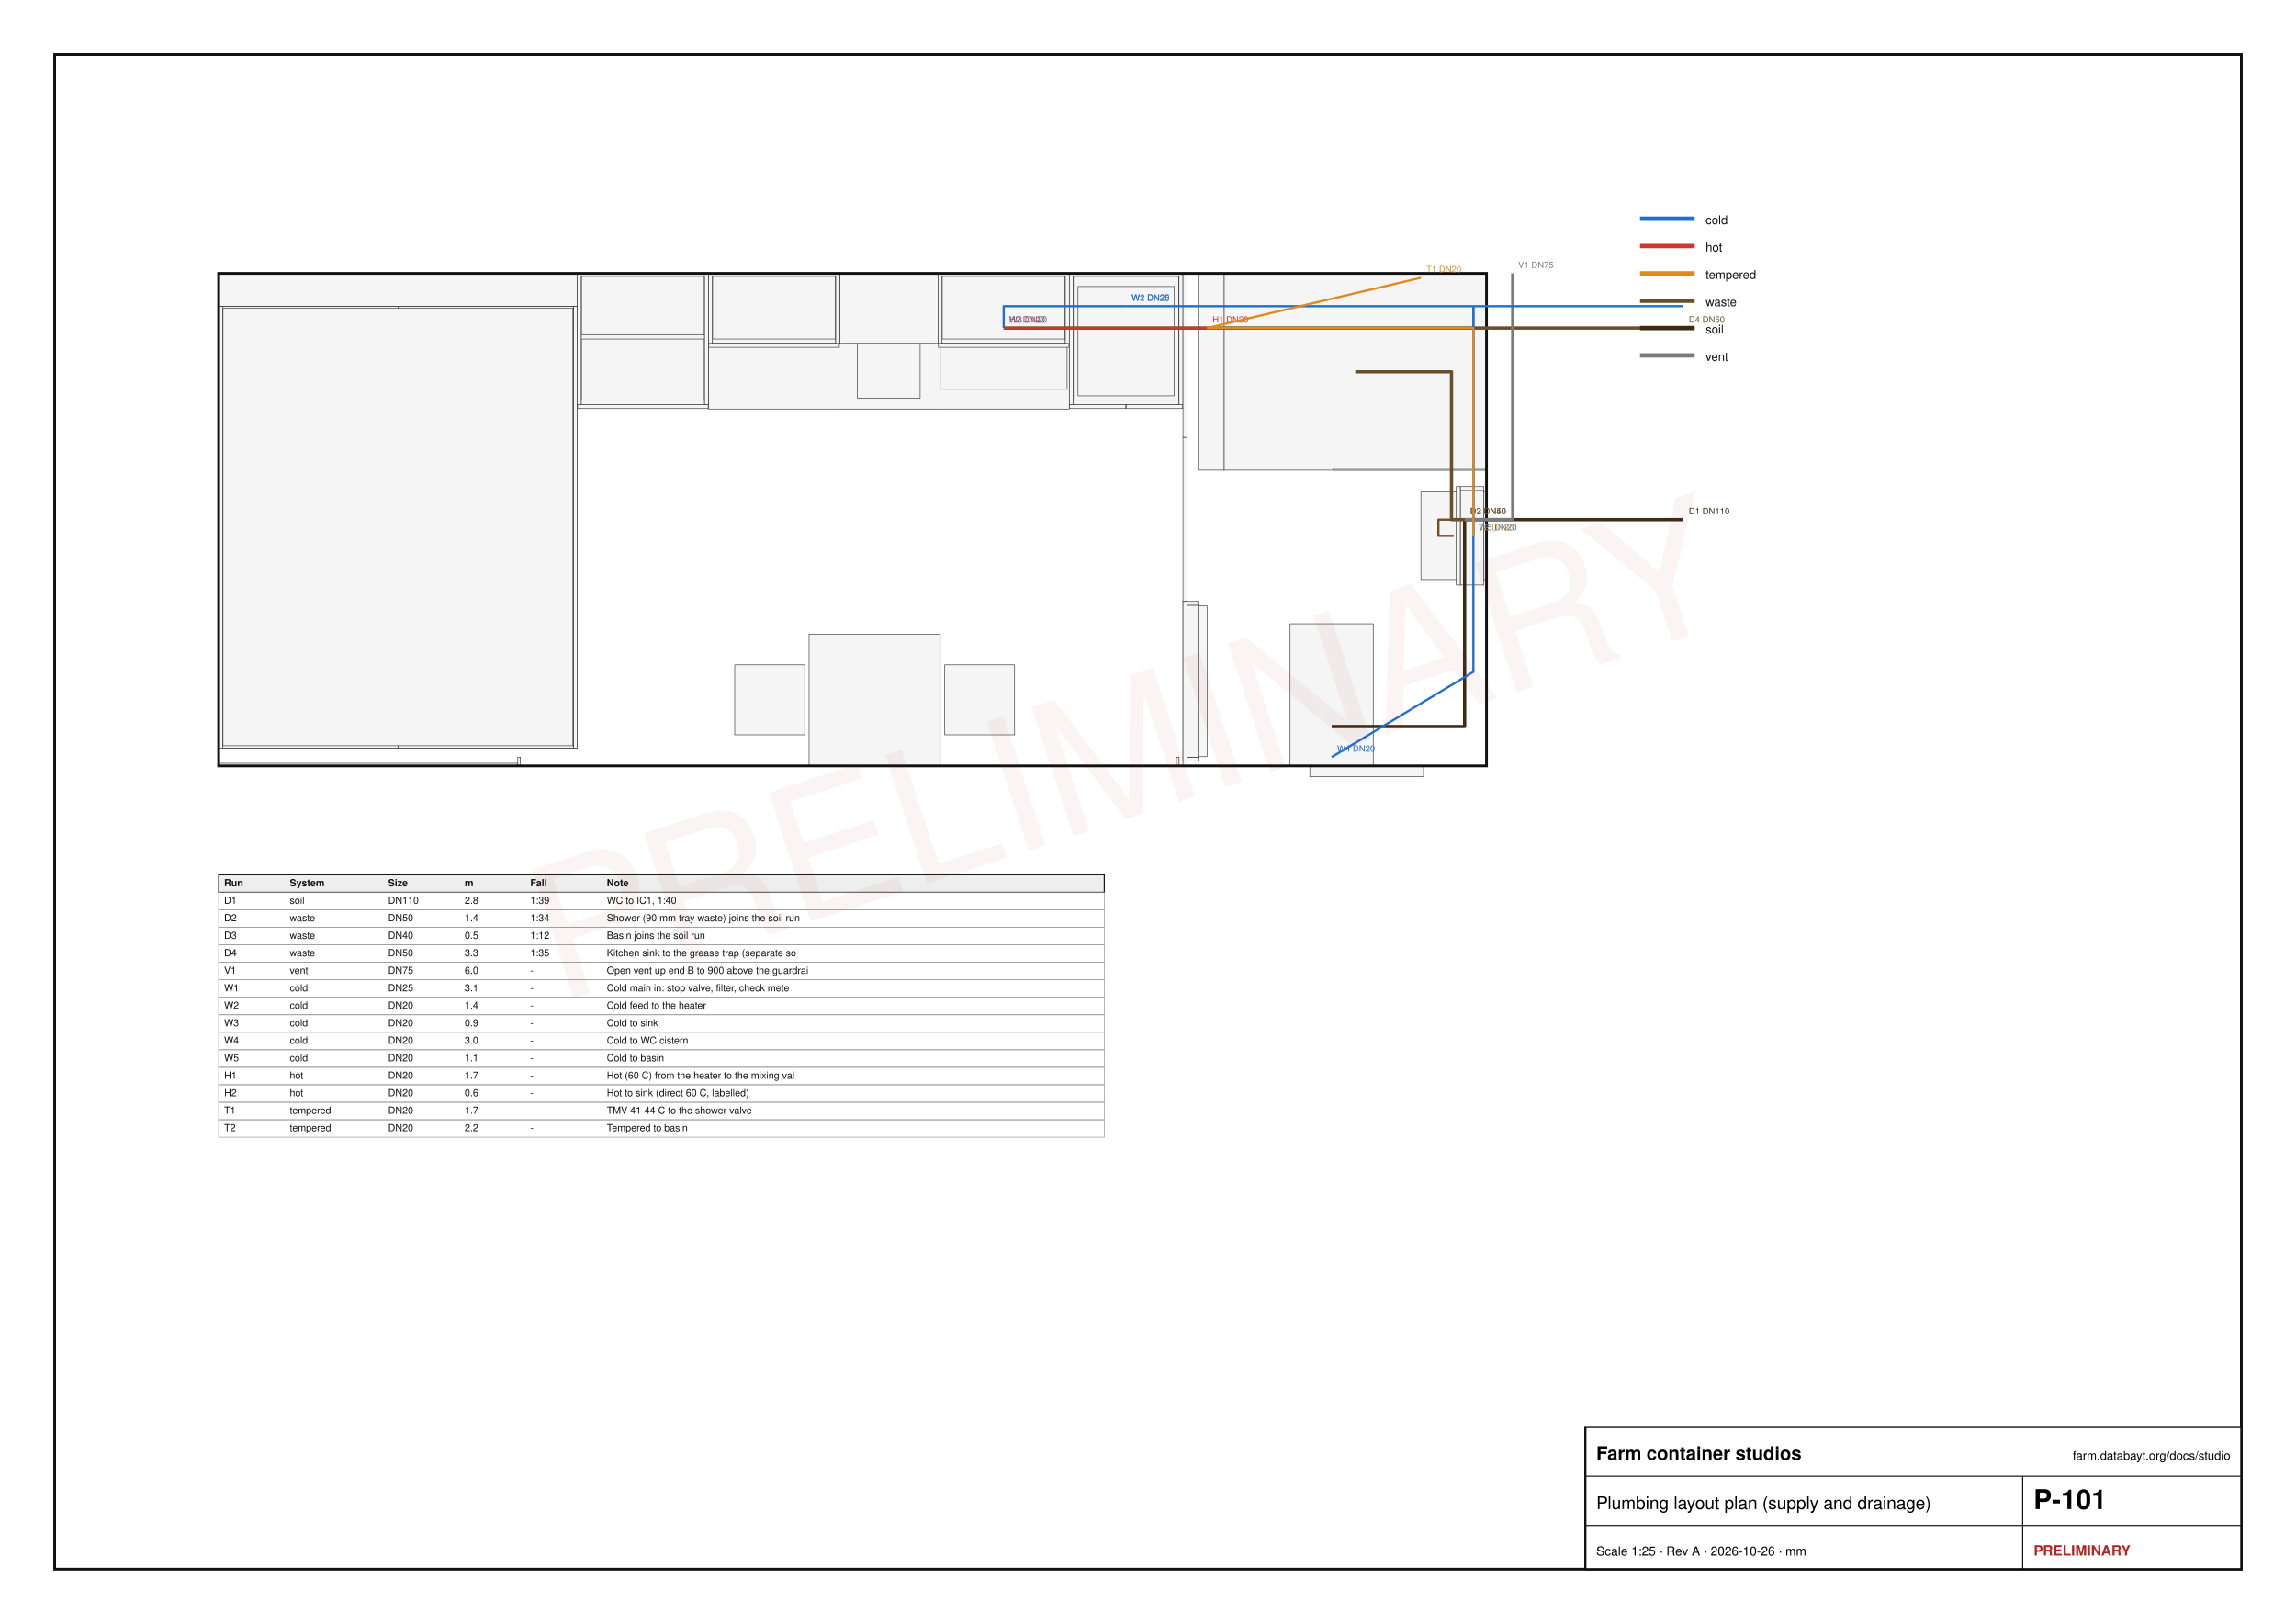
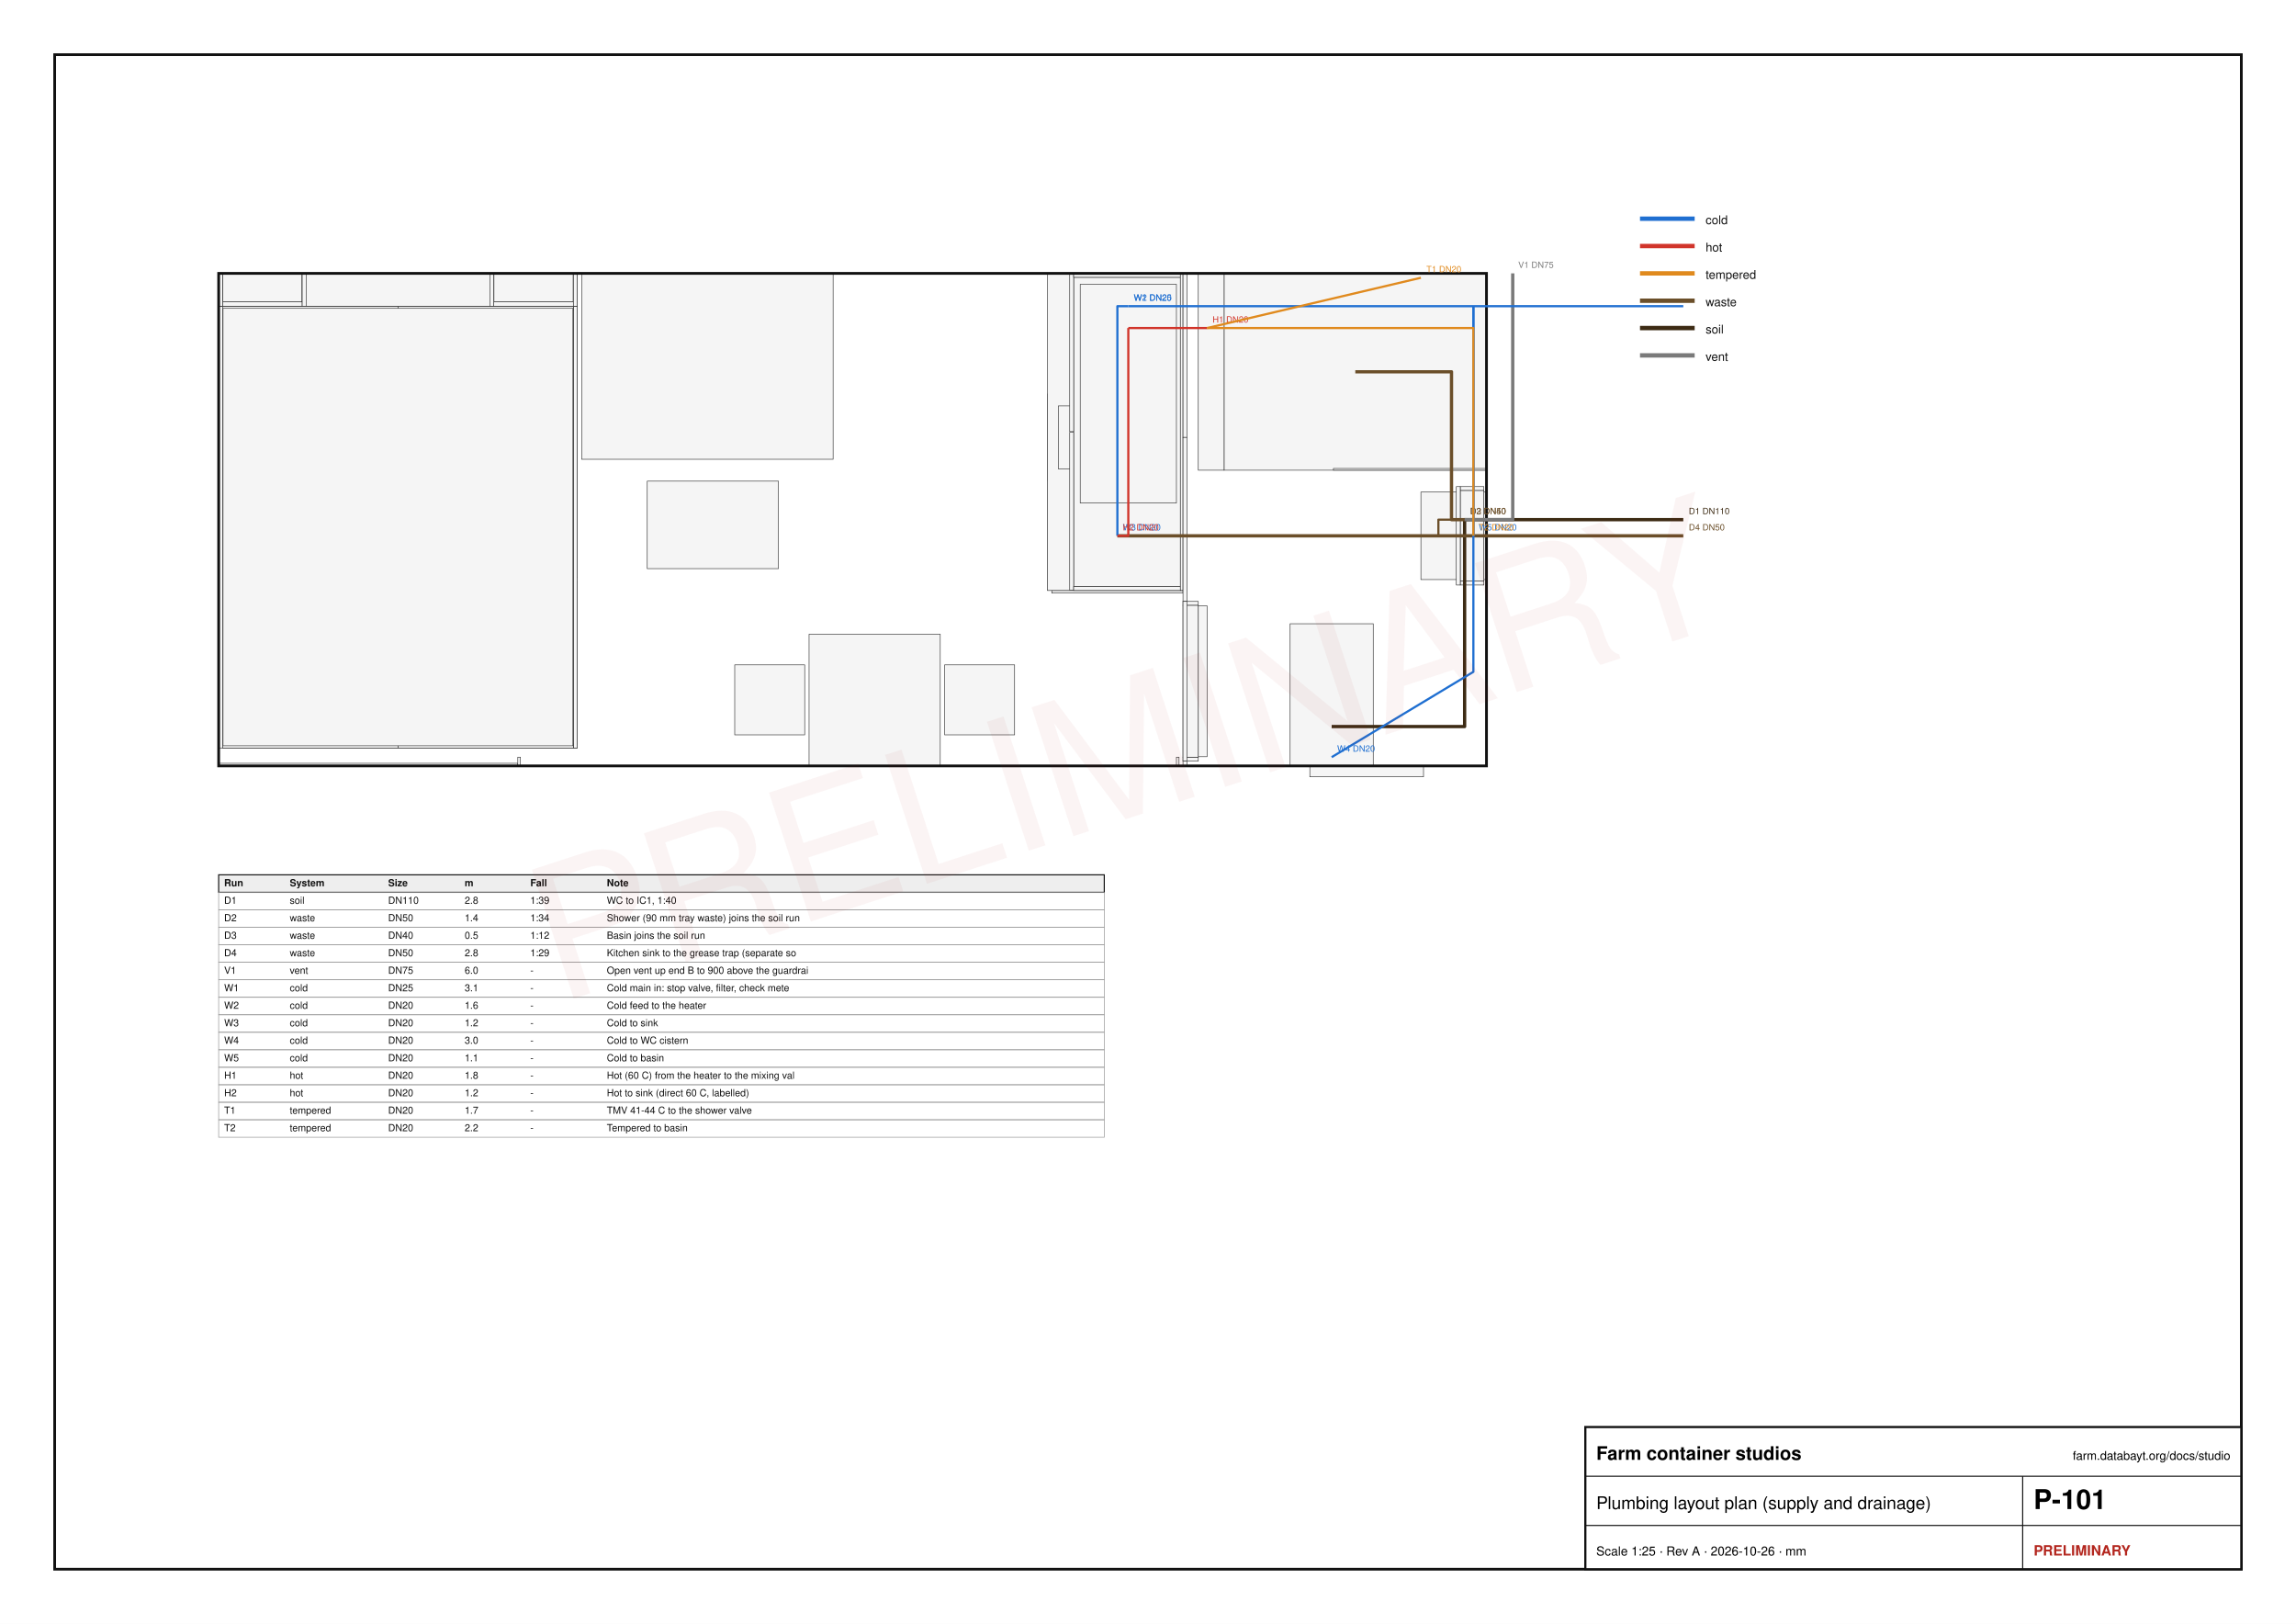
<svg xmlns="http://www.w3.org/2000/svg" width="420mm" height="297mm" viewBox="0 0 420 297" font-family="Helvetica, Arial, sans-serif">
  <rect x="0" y="0" width="420" height="297" fill="#fff" />
  <rect x="10" y="10" width="400" height="277" fill="none" stroke="#111" stroke-width="0.5" />
  <rect x="223.92" y="50" width="48" height="36" fill="#f5f5f5" stroke="#222" stroke-width="0.1" />
  <rect x="104.88" y="56" width="0.72" height="80.8" fill="#f5f5f5" stroke="#222" stroke-width="0.1" />
  <rect x="40" y="139.6" width="54.72" height="0.48" fill="#f5f5f5" stroke="#222" stroke-width="0.1" />
-   <rect x="78.88" y="77.24" width="26" height="27.52" fill="#f5f5f5" stroke="#222" stroke-width="0.1" />
  <rect x="78.88" y="107.24" width="26" height="27.96" fill="#f5f5f5" stroke="#222" stroke-width="0.1" />
-   <rect x="129.6" y="72.4" width="86.8" height="0.72" fill="#f5f5f5" stroke="#222" stroke-width="0.1" />
-   <rect x="154.32" y="50.48" width="16.56" height="23.52" fill="#f5f5f5" stroke="#222" stroke-width="0.1" />
-   <rect x="172.32" y="50.48" width="22.56" height="23.52" fill="#f5f5f5" stroke="#222" stroke-width="0.1" />
-   <rect x="196.32" y="50.48" width="19.36" height="23.52" fill="#f5f5f5" stroke="#222" stroke-width="0.1" />
-   <rect x="106.32" y="50.48" width="22.56" height="23.52" fill="#f5f5f5" stroke="#222" stroke-width="0.1" />
-   <rect x="155.32" y="51.76" width="14.56" height="22.16" fill="#f5f5f5" stroke="#222" stroke-width="0.1" />
-   <rect x="154.84" y="51.28" width="0.48" height="22.64" fill="#f5f5f5" stroke="#222" stroke-width="0.1" />
-   <rect x="169.88" y="51.28" width="0.48" height="22.64" fill="#f5f5f5" stroke="#222" stroke-width="0.1" />
-   <rect x="155.32" y="51.28" width="14.56" height="0.48" fill="#f5f5f5" stroke="#222" stroke-width="0.1" />
-   <rect x="78.4" y="76.76" width="26.48" height="0.48" fill="#f5f5f5" stroke="#222" stroke-width="0.1" />
-   <rect x="78.4" y="104.76" width="26.48" height="0.48" fill="#f5f5f5" stroke="#222" stroke-width="0.1" />
-   <rect x="78.4" y="77.24" width="0.48" height="27.52" fill="#f5f5f5" stroke="#222" stroke-width="0.1" />
+   <rect x="193.28" y="72" width="0.72" height="36" fill="#f5f5f5" stroke="#222" stroke-width="0.1" />
+   <rect x="192.4" y="72.72" width="23.52" height="14.56" fill="#f5f5f5" stroke="#222" stroke-width="0.1" />
+   <rect x="192.4" y="88.72" width="23.52" height="18.56" fill="#f5f5f5" stroke="#222" stroke-width="0.1" />
+   <rect x="192.48" y="73.72" width="22.16" height="12.56" fill="#f5f5f5" stroke="#222" stroke-width="0.1" />
+   <rect x="192.48" y="73.24" width="22.64" height="0.48" fill="#f5f5f5" stroke="#222" stroke-width="0.1" />
+   <rect x="192.48" y="86.28" width="22.64" height="0.48" fill="#f5f5f5" stroke="#222" stroke-width="0.1" />
+   <rect x="214.64" y="73.72" width="0.48" height="12.56" fill="#f5f5f5" stroke="#222" stroke-width="0.1" />
  <rect x="78.4" y="106.76" width="26.48" height="0.48" fill="#f5f5f5" stroke="#222" stroke-width="0.1" />
  <rect x="78.4" y="135.2" width="26.48" height="0.48" fill="#f5f5f5" stroke="#222" stroke-width="0.1" />
  <rect x="78.4" y="107.24" width="0.48" height="27.96" fill="#f5f5f5" stroke="#222" stroke-width="0.1" />
-   <rect x="104.88" y="76.36" width="0.72" height="29.28" fill="#f5f5f5" stroke="#222" stroke-width="0.1" />
  <rect x="104.88" y="106.36" width="0.72" height="29.72" fill="#f5f5f5" stroke="#222" stroke-width="0.1" />
-   <rect x="77.6" y="75.64" width="27.28" height="0.72" fill="#f5f5f5" stroke="#222" stroke-width="0.1" />
  <rect x="77.6" y="105.64" width="27.28" height="0.72" fill="#f5f5f5" stroke="#222" stroke-width="0.1" />
-   <rect x="104.88" y="56.72" width="0.72" height="18.92" fill="#f5f5f5" stroke="#222" stroke-width="0.1" />
+   <rect x="104.88" y="56.72" width="0.72" height="48.92" fill="#f5f5f5" stroke="#222" stroke-width="0.1" />
+   <rect x="120.4" y="95.64" width="20" height="0.72" fill="#f5f5f5" stroke="#222" stroke-width="0.1" />
+   <rect x="130.04" y="90" width="0.72" height="12" fill="#f5f5f5" stroke="#222" stroke-width="0.1" />
+   <rect x="118.4" y="88" width="24" height="16" fill="#f5f5f5" stroke="#222" stroke-width="0.1" />
  <rect x="40" y="56" width="0.72" height="80.8" fill="#f5f5f5" stroke="#222" stroke-width="0.1" />
  <rect x="104.88" y="56" width="0.72" height="80.8" fill="#f5f5f5" stroke="#222" stroke-width="0.1" />
  <rect x="40.72" y="56" width="64.16" height="0.72" fill="#f5f5f5" stroke="#222" stroke-width="0.1" />
  <rect x="40.72" y="136.08" width="64.16" height="0.72" fill="#f5f5f5" stroke="#222" stroke-width="0.1" />
  <rect x="76.88" y="56.72" width="0.72" height="79.36" fill="#f5f5f5" stroke="#222" stroke-width="0.1" />
  <rect x="135.2" y="127.64" width="11.2" height="0.72" fill="#f5f5f5" stroke="#222" stroke-width="0.1" />
  <rect x="140.44" y="122.4" width="0.72" height="11.2" fill="#f5f5f5" stroke="#222" stroke-width="0.1" />
  <rect x="173.6" y="127.64" width="11.2" height="0.72" fill="#f5f5f5" stroke="#222" stroke-width="0.1" />
  <rect x="178.84" y="122.4" width="0.72" height="11.2" fill="#f5f5f5" stroke="#222" stroke-width="0.1" />
  <rect x="40.72" y="56" width="32.08" height="80.8" fill="#f5f5f5" stroke="#222" stroke-width="0.1" />
  <rect x="72.8" y="56" width="32.08" height="80.8" fill="#f5f5f5" stroke="#222" stroke-width="0.1" />
  <rect x="134.4" y="121.6" width="12.8" height="12.8" fill="#f5f5f5" stroke="#222" stroke-width="0.1" />
  <rect x="172.8" y="121.6" width="12.8" height="12.8" fill="#f5f5f5" stroke="#222" stroke-width="0.1" />
-   <rect x="153.66" y="74" width="17.88" height="0.72" fill="#f5f5f5" stroke="#222" stroke-width="0.1" />
-   <rect x="155.32" y="51.76" width="14.56" height="22.16" fill="#f5f5f5" stroke="#222" stroke-width="0.1" />
+   <rect x="191.68" y="72.06" width="0.72" height="15.88" fill="#f5f5f5" stroke="#222" stroke-width="0.1" />
+   <rect x="192.48" y="73.72" width="22.16" height="12.56" fill="#f5f5f5" stroke="#222" stroke-width="0.1" />
  <rect x="40.8" y="56.4" width="64" height="80" fill="#f5f5f5" stroke="#222" stroke-width="0.1" />
-   <rect x="154.84" y="51.28" width="0.48" height="22.64" fill="#f5f5f5" stroke="#222" stroke-width="0.1" />
-   <rect x="169.88" y="51.28" width="0.48" height="22.64" fill="#f5f5f5" stroke="#222" stroke-width="0.1" />
-   <rect x="155.32" y="51.28" width="14.56" height="0.48" fill="#f5f5f5" stroke="#222" stroke-width="0.1" />
+   <rect x="192.48" y="73.24" width="22.64" height="0.48" fill="#f5f5f5" stroke="#222" stroke-width="0.1" />
+   <rect x="192.48" y="86.28" width="22.64" height="0.48" fill="#f5f5f5" stroke="#222" stroke-width="0.1" />
+   <rect x="214.64" y="73.72" width="0.48" height="12.56" fill="#f5f5f5" stroke="#222" stroke-width="0.1" />
  <rect x="150" y="127.64" width="20" height="0.72" fill="#f5f5f5" stroke="#222" stroke-width="0.1" />
  <rect x="159.64" y="118" width="0.72" height="20" fill="#f5f5f5" stroke="#222" stroke-width="0.1" />
  <rect x="148" y="116" width="24" height="24" fill="#f5f5f5" stroke="#222" stroke-width="0.1" />
  <rect x="236" y="114.08" width="15.2" height="26" fill="#f5f5f5" stroke="#222" stroke-width="0.1" />
-   <rect x="196.36" y="50.56" width="19.28" height="22.64" fill="#f5f5f5" stroke="#222" stroke-width="0.1" />
+   <rect x="106.4" y="50" width="46" height="34" fill="#f5f5f5" stroke="#222" stroke-width="0.1" />
  <rect x="259.92" y="90" width="12" height="16" fill="#f5f5f5" stroke="#222" stroke-width="0.1" />
-   <rect x="130.8" y="51.6" width="22.4" height="22" fill="#f5f5f5" stroke="#222" stroke-width="0.1" />
-   <rect x="171.66" y="74" width="11.88" height="0.72" fill="#f5f5f5" stroke="#222" stroke-width="0.1" />
-   <rect x="183.66" y="74" width="11.88" height="0.72" fill="#f5f5f5" stroke="#222" stroke-width="0.1" />
-   <rect x="153.66" y="74" width="17.88" height="0.72" fill="#f5f5f5" stroke="#222" stroke-width="0.1" />
-   <rect x="129.6" y="50.48" width="0.72" height="23.52" fill="#f5f5f5" stroke="#222" stroke-width="0.1" />
-   <rect x="130.32" y="70" width="23.28" height="4" fill="#f5f5f5" stroke="#222" stroke-width="0.1" />
-   <rect x="130.32" y="50.48" width="23.28" height="4" fill="#f5f5f5" stroke="#222" stroke-width="0.1" />
-   <rect x="153.6" y="50.48" width="0.72" height="23.52" fill="#f5f5f5" stroke="#222" stroke-width="0.1" />
-   <rect x="170.88" y="50.48" width="0.72" height="23.52" fill="#f5f5f5" stroke="#222" stroke-width="0.1" />
-   <rect x="154.32" y="70" width="16.56" height="4" fill="#f5f5f5" stroke="#222" stroke-width="0.1" />
-   <rect x="154.32" y="50.48" width="16.56" height="4" fill="#f5f5f5" stroke="#222" stroke-width="0.1" />
-   <rect x="153.6" y="50" width="18" height="0.48" fill="#f5f5f5" stroke="#222" stroke-width="0.1" />
-   <rect x="171.6" y="50.48" width="0.72" height="23.52" fill="#f5f5f5" stroke="#222" stroke-width="0.1" />
-   <rect x="194.88" y="50.48" width="0.72" height="23.52" fill="#f5f5f5" stroke="#222" stroke-width="0.1" />
-   <rect x="172.32" y="70" width="22.56" height="4" fill="#f5f5f5" stroke="#222" stroke-width="0.1" />
-   <rect x="172.32" y="50.48" width="22.56" height="4" fill="#f5f5f5" stroke="#222" stroke-width="0.1" />
-   <rect x="171.6" y="50" width="24" height="0.48" fill="#f5f5f5" stroke="#222" stroke-width="0.1" />
-   <rect x="129.6" y="50" width="66" height="24.8" fill="#f5f5f5" stroke="#222" stroke-width="0.1" />
-   <rect x="172" y="52" width="23.2" height="19.2" fill="#f5f5f5" stroke="#222" stroke-width="0.1" />
-   <rect x="156.8" y="52" width="11.52" height="20.8" fill="#f5f5f5" stroke="#222" stroke-width="0.1" />
+   <rect x="192.8" y="50.4" width="22" height="20.4" fill="#f5f5f5" stroke="#222" stroke-width="0.1" />
+   <rect x="191.68" y="88.06" width="0.72" height="19.88" fill="#f5f5f5" stroke="#222" stroke-width="0.1" />
+   <rect x="191.68" y="72.06" width="0.72" height="15.88" fill="#f5f5f5" stroke="#222" stroke-width="0.1" />
+   <rect x="192.4" y="71.28" width="23.52" height="0.72" fill="#f5f5f5" stroke="#222" stroke-width="0.1" />
+   <rect x="192.4" y="50" width="4" height="21.28" fill="#f5f5f5" stroke="#222" stroke-width="0.1" />
+   <rect x="211.92" y="50" width="4" height="21.28" fill="#f5f5f5" stroke="#222" stroke-width="0.1" />
+   <rect x="192.4" y="72" width="23.52" height="0.72" fill="#f5f5f5" stroke="#222" stroke-width="0.1" />
+   <rect x="192.4" y="87.28" width="23.52" height="0.72" fill="#f5f5f5" stroke="#222" stroke-width="0.1" />
+   <rect x="192.4" y="72.72" width="4" height="14.56" fill="#f5f5f5" stroke="#222" stroke-width="0.1" />
+   <rect x="211.92" y="72.72" width="4" height="14.56" fill="#f5f5f5" stroke="#222" stroke-width="0.1" />
+   <rect x="215.92" y="72" width="0.48" height="16" fill="#f5f5f5" stroke="#222" stroke-width="0.1" />
+   <rect x="192.4" y="88" width="23.52" height="0.72" fill="#f5f5f5" stroke="#222" stroke-width="0.1" />
+   <rect x="192.4" y="107.28" width="23.52" height="0.72" fill="#f5f5f5" stroke="#222" stroke-width="0.1" />
+   <rect x="192.4" y="88.72" width="4" height="18.56" fill="#f5f5f5" stroke="#222" stroke-width="0.1" />
+   <rect x="211.92" y="88.72" width="4" height="18.56" fill="#f5f5f5" stroke="#222" stroke-width="0.1" />
+   <rect x="215.92" y="88" width="0.48" height="20" fill="#f5f5f5" stroke="#222" stroke-width="0.1" />
+   <rect x="192.4" y="108" width="24" height="0.48" fill="#f5f5f5" stroke="#222" stroke-width="0.1" />
+   <rect x="191.6" y="50" width="24.8" height="58" fill="#f5f5f5" stroke="#222" stroke-width="0.1" />
+   <rect x="197.6" y="89.4" width="16.8" height="17.2" fill="#f5f5f5" stroke="#222" stroke-width="0.1" />
+   <rect x="193.6" y="74.24" width="20.8" height="11.52" fill="#f5f5f5" stroke="#222" stroke-width="0.1" />
  <rect x="104.88" y="50" width="0.72" height="5.28" fill="#f5f5f5" stroke="#222" stroke-width="0.1" />
  <rect x="219.2" y="50" width="4.72" height="36" fill="#f5f5f5" stroke="#222" stroke-width="0.1" />
  <rect x="40" y="55.28" width="65.6" height="0.72" fill="#f5f5f5" stroke="#222" stroke-width="0.1" />
  <rect x="40" y="50" width="65.6" height="6" fill="#f5f5f5" stroke="#222" stroke-width="0.1" />
-   <rect x="106.36" y="50.56" width="22.48" height="22.64" fill="#f5f5f5" stroke="#222" stroke-width="0.1" />
+   <rect x="40.72" y="50" width="14.56" height="6" fill="#f5f5f5" stroke="#222" stroke-width="0.1" />
+   <rect x="90.32" y="50" width="14.56" height="6" fill="#f5f5f5" stroke="#222" stroke-width="0.1" />
  <rect x="267.12" y="89.72" width="4.32" height="16.56" fill="#f5f5f5" stroke="#222" stroke-width="0.1" />
-   <rect x="154.4" y="50.8" width="16.4" height="12" fill="#f5f5f5" stroke="#222" stroke-width="0.1" />
-   <rect x="130.32" y="50.48" width="22.56" height="12.32" fill="#f5f5f5" stroke="#222" stroke-width="0.1" />
-   <rect x="172.32" y="50.48" width="22.56" height="12.32" fill="#f5f5f5" stroke="#222" stroke-width="0.1" />
-   <rect x="153.6" y="50" width="18" height="12.8" fill="#f5f5f5" stroke="#222" stroke-width="0.1" />
-   <rect x="196.36" y="50.56" width="19.28" height="22.64" fill="#f5f5f5" stroke="#222" stroke-width="0.1" />
+   <rect x="40.76" y="50.08" width="14.48" height="5.12" fill="#f5f5f5" stroke="#222" stroke-width="0.1" />
+   <rect x="90.36" y="50.08" width="14.48" height="5.12" fill="#f5f5f5" stroke="#222" stroke-width="0.1" />
  <rect x="267.52" y="89.76" width="3.92" height="16.48" fill="#f5f5f5" stroke="#222" stroke-width="0.1" />
-   <rect x="106.32" y="61.2" width="22.56" height="0.8" fill="#f5f5f5" stroke="#222" stroke-width="0.1" />
-   <rect x="130.36" y="50.56" width="22.48" height="11.44" fill="#f5f5f5" stroke="#222" stroke-width="0.1" />
-   <rect x="172.36" y="50.56" width="22.48" height="11.44" fill="#f5f5f5" stroke="#222" stroke-width="0.1" />
+   <rect x="203.6" y="72.8" width="12" height="14.4" fill="#f5f5f5" stroke="#222" stroke-width="0.1" />
+   <rect x="203.6" y="72" width="12.8" height="16" fill="#f5f5f5" stroke="#222" stroke-width="0.1" />
+   <rect x="40.76" y="50.08" width="14.48" height="5.12" fill="#f5f5f5" stroke="#222" stroke-width="0.1" />
+   <rect x="90.36" y="50.08" width="14.48" height="5.12" fill="#f5f5f5" stroke="#222" stroke-width="0.1" />
+   <rect x="196.4" y="50.72" width="19.52" height="56.56" fill="#f5f5f5" stroke="#222" stroke-width="0.1" />
  <rect x="267.12" y="89" width="4.32" height="0.72" fill="#f5f5f5" stroke="#222" stroke-width="0.1" />
  <rect x="267.12" y="106.28" width="4.32" height="0.72" fill="#f5f5f5" stroke="#222" stroke-width="0.1" />
  <rect x="267.12" y="89.72" width="4.32" height="16.56" fill="#f5f5f5" stroke="#222" stroke-width="0.1" />
  <rect x="266.4" y="89" width="0.72" height="18" fill="#f5f5f5" stroke="#222" stroke-width="0.1" />
+   <rect x="40.76" y="50.08" width="14.48" height="5.12" fill="#f5f5f5" stroke="#222" stroke-width="0.1" />
+   <rect x="90.36" y="50.08" width="14.48" height="5.12" fill="#f5f5f5" stroke="#222" stroke-width="0.1" />
  <rect x="219.2" y="110.8" width="1.6" height="27.6" fill="#f5f5f5" stroke="#222" stroke-width="0.1" />
  <rect x="239.6" y="140.08" width="20.8" height="2" fill="#f5f5f5" stroke="#222" stroke-width="0.1" />
  <rect x="243.92" y="85.68" width="28" height="0.32" fill="#f5f5f5" stroke="#222" stroke-width="0.1" />
  <rect x="216.4" y="110" width="2.8" height="0.72" fill="#f5f5f5" stroke="#222" stroke-width="0.1" />
  <rect x="216.4" y="138.48" width="2.8" height="0.72" fill="#f5f5f5" stroke="#222" stroke-width="0.1" />
  <rect x="216.4" y="110.72" width="2.8" height="27.76" fill="#f5f5f5" stroke="#222" stroke-width="0.1" />
-   <rect x="129.66" y="62.8" width="23.88" height="0.72" fill="#f5f5f5" stroke="#222" stroke-width="0.1" />
-   <rect x="171.66" y="62.8" width="23.88" height="0.72" fill="#f5f5f5" stroke="#222" stroke-width="0.1" />
-   <rect x="129.6" y="50.48" width="0.72" height="12.32" fill="#f5f5f5" stroke="#222" stroke-width="0.1" />
-   <rect x="152.88" y="50.48" width="0.72" height="12.32" fill="#f5f5f5" stroke="#222" stroke-width="0.1" />
-   <rect x="129.6" y="50" width="24" height="0.48" fill="#f5f5f5" stroke="#222" stroke-width="0.1" />
-   <rect x="171.6" y="50.48" width="0.72" height="12.32" fill="#f5f5f5" stroke="#222" stroke-width="0.1" />
-   <rect x="194.88" y="50.48" width="0.72" height="12.32" fill="#f5f5f5" stroke="#222" stroke-width="0.1" />
-   <rect x="171.6" y="50" width="24" height="0.48" fill="#f5f5f5" stroke="#222" stroke-width="0.1" />
-   <rect x="197.2" y="52.4" width="17.6" height="20" fill="#f5f5f5" stroke="#222" stroke-width="0.1" />
-   <rect x="195.66" y="74" width="10.28" height="0.72" fill="#f5f5f5" stroke="#222" stroke-width="0.1" />
-   <rect x="206.06" y="74" width="10.28" height="0.72" fill="#f5f5f5" stroke="#222" stroke-width="0.1" />
-   <rect x="105.66" y="74" width="23.88" height="0.72" fill="#f5f5f5" stroke="#222" stroke-width="0.1" />
-   <rect x="195.6" y="50.48" width="0.72" height="23.52" fill="#f5f5f5" stroke="#222" stroke-width="0.1" />
-   <rect x="215.68" y="50.48" width="0.72" height="23.52" fill="#f5f5f5" stroke="#222" stroke-width="0.1" />
-   <rect x="195.6" y="50" width="20.8" height="0.48" fill="#f5f5f5" stroke="#222" stroke-width="0.1" />
-   <rect x="105.6" y="50.48" width="0.72" height="23.52" fill="#f5f5f5" stroke="#222" stroke-width="0.1" />
-   <rect x="128.88" y="50.48" width="0.72" height="23.52" fill="#f5f5f5" stroke="#222" stroke-width="0.1" />
-   <rect x="105.6" y="50" width="24" height="0.48" fill="#f5f5f5" stroke="#222" stroke-width="0.1" />
-   <rect x="216.4" y="50" width="0.15" height="0.48" fill="#f5f5f5" stroke="#222" stroke-width="0.1" />
+   <rect x="40" y="50" width="0.72" height="6" fill="#f5f5f5" stroke="#222" stroke-width="0.1" />
+   <rect x="55.28" y="50" width="0.72" height="6" fill="#f5f5f5" stroke="#222" stroke-width="0.1" />
+   <rect x="89.6" y="50" width="0.72" height="6" fill="#f5f5f5" stroke="#222" stroke-width="0.1" />
+   <rect x="104.88" y="50" width="0.72" height="6" fill="#f5f5f5" stroke="#222" stroke-width="0.1" />
  <rect x="94.72" y="138.48" width="0.48" height="1.6" fill="#f5f5f5" stroke="#222" stroke-width="0.1" />
  <rect x="215.2" y="138.48" width="0.48" height="1.6" fill="#f5f5f5" stroke="#222" stroke-width="0.1" />
+   <rect x="197.6" y="52" width="17.6" height="40" fill="#f5f5f5" stroke="#222" stroke-width="0.1" />
+   <rect x="195.68" y="50.06" width="0.72" height="28.88" fill="#f5f5f5" stroke="#222" stroke-width="0.1" />
+   <rect x="195.68" y="79.06" width="0.72" height="28.88" fill="#f5f5f5" stroke="#222" stroke-width="0.1" />
+   <rect x="196.4" y="50" width="19.52" height="0.72" fill="#f5f5f5" stroke="#222" stroke-width="0.1" />
+   <rect x="196.4" y="107.28" width="19.52" height="0.72" fill="#f5f5f5" stroke="#222" stroke-width="0.1" />
+   <rect x="215.92" y="50" width="0.48" height="58" fill="#f5f5f5" stroke="#222" stroke-width="0.1" />
  <rect x="216.4" y="50" width="0.72" height="30" fill="#f5f5f5" stroke="#222" stroke-width="0.1" />
  <rect x="216.4" y="80" width="0.72" height="30" fill="#f5f5f5" stroke="#222" stroke-width="0.1" />
  <rect x="216.4" y="110" width="0.72" height="29.2" fill="#f5f5f5" stroke="#222" stroke-width="0.1" />
  <rect x="216.4" y="139.2" width="0.72" height="0.88" fill="#f5f5f5" stroke="#222" stroke-width="0.1" />
  <rect x="40" y="50" width="231.92" height="90.08" fill="none" stroke="#111" stroke-width="0.5" />
  <polyline points="243.6,132.88 243.6,132.88 267.92,132.88 267.92,95.04 307.92,95.04" fill="none" stroke="#3d2b14" stroke-width="0.6" stroke-linejoin="round" />
  <text x="308.92" y="94.04" font-size="1.6" text-anchor="start" font-weight="normal" fill="#3d2b14">D1 DN110</text>
  <polyline points="247.92,68 247.92,68 265.52,68 265.52,95.04 267.92,95.04" fill="none" stroke="#6b4f2a" stroke-width="0.6" stroke-linejoin="round" />
  <text x="268.92" y="94.04" font-size="1.6" text-anchor="start" font-weight="normal" fill="#6b4f2a">D2 DN50</text>
  <polyline points="265.92,98 265.92,98 263.12,98 263.12,95.04 267.92,95.04" fill="none" stroke="#6b4f2a" stroke-width="0.4" stroke-linejoin="round" />
  <text x="268.92" y="94.04" font-size="1.6" text-anchor="start" font-weight="normal" fill="#6b4f2a">D3 DN40</text>
-   <polyline points="183.6,60 183.6,60 307.92,60" fill="none" stroke="#6b4f2a" stroke-width="0.6" stroke-linejoin="round" />
-   <text x="308.92" y="59" font-size="1.6" text-anchor="start" font-weight="normal" fill="#6b4f2a">D4 DN50</text>
+   <polyline points="204.4,98 204.4,98 307.92,98" fill="none" stroke="#6b4f2a" stroke-width="0.6" stroke-linejoin="round" />
+   <text x="308.92" y="97" font-size="1.6" text-anchor="start" font-weight="normal" fill="#6b4f2a">D4 DN50</text>
  <polyline points="267.92,95.04 276.72,95.04 276.72,50 276.72,50" fill="none" stroke="#7a7a7a" stroke-width="0.6" stroke-linejoin="round" />
  <text x="277.72" y="49" font-size="1.6" text-anchor="start" font-weight="normal" fill="#7a7a7a">V1 DN75</text>
-   <polyline points="307.92,56 269.52,56 206,56 206,56" fill="none" stroke="#1f6fd1" stroke-width="0.4" stroke-linejoin="round" />
-   <text x="207" y="55" font-size="1.6" text-anchor="start" font-weight="normal" fill="#1f6fd1">W1 DN25</text>
-   <polyline points="206,56 206,56" fill="none" stroke="#1f6fd1" stroke-width="0.4" stroke-linejoin="round" />
-   <text x="207" y="55" font-size="1.6" text-anchor="start" font-weight="normal" fill="#1f6fd1">W2 DN20</text>
-   <polyline points="206,56 183.6,56 183.6,60" fill="none" stroke="#1f6fd1" stroke-width="0.4" stroke-linejoin="round" />
-   <text x="184.6" y="59" font-size="1.6" text-anchor="start" font-weight="normal" fill="#1f6fd1">W3 DN20</text>
+   <polyline points="307.92,56 269.52,56 206.4,56 206.4,56" fill="none" stroke="#1f6fd1" stroke-width="0.4" stroke-linejoin="round" />
+   <text x="207.4" y="55" font-size="1.6" text-anchor="start" font-weight="normal" fill="#1f6fd1">W1 DN25</text>
+   <polyline points="206.4,56 206.4,56" fill="none" stroke="#1f6fd1" stroke-width="0.4" stroke-linejoin="round" />
+   <text x="207.4" y="55" font-size="1.6" text-anchor="start" font-weight="normal" fill="#1f6fd1">W2 DN20</text>
+   <polyline points="206.4,56 204.4,56 204.4,98" fill="none" stroke="#1f6fd1" stroke-width="0.4" stroke-linejoin="round" />
+   <text x="205.4" y="97" font-size="1.6" text-anchor="start" font-weight="normal" fill="#1f6fd1">W3 DN20</text>
  <polyline points="269.52,56 269.52,56 269.52,122.88 243.6,138.48" fill="none" stroke="#1f6fd1" stroke-width="0.4" stroke-linejoin="round" />
  <text x="244.6" y="137.48" font-size="1.6" text-anchor="start" font-weight="normal" fill="#1f6fd1">W4 DN20</text>
  <polyline points="269.52,56 269.52,98" fill="none" stroke="#1f6fd1" stroke-width="0.4" stroke-linejoin="round" />
  <text x="270.52" y="97" font-size="1.6" text-anchor="start" font-weight="normal" fill="#1f6fd1">W5 DN20</text>
-   <polyline points="206,60 206,60 220.8,60" fill="none" stroke="#d1352b" stroke-width="0.4" stroke-linejoin="round" />
+   <polyline points="206.4,60 206.4,60 220.8,60" fill="none" stroke="#d1352b" stroke-width="0.4" stroke-linejoin="round" />
  <text x="221.8" y="59" font-size="1.6" text-anchor="start" font-weight="normal" fill="#d1352b">H1 DN20</text>
-   <polyline points="206,60 183.6,60" fill="none" stroke="#d1352b" stroke-width="0.4" stroke-linejoin="round" />
-   <text x="184.6" y="59" font-size="1.6" text-anchor="start" font-weight="normal" fill="#d1352b">H2 DN20</text>
+   <polyline points="206.4,60 206.4,98 204.4,98" fill="none" stroke="#d1352b" stroke-width="0.4" stroke-linejoin="round" />
+   <text x="205.4" y="97" font-size="1.6" text-anchor="start" font-weight="normal" fill="#d1352b">H2 DN20</text>
  <polyline points="220.8,60 220.8,60 259.92,50.8" fill="none" stroke="#e08a1e" stroke-width="0.4" stroke-linejoin="round" />
  <text x="260.92" y="49.8" font-size="1.6" text-anchor="start" font-weight="normal" fill="#e08a1e">T1 DN20</text>
  <polyline points="220.8,60 269.52,60 269.52,98" fill="none" stroke="#e08a1e" stroke-width="0.4" stroke-linejoin="round" />
  <text x="270.52" y="97" font-size="1.6" text-anchor="start" font-weight="normal" fill="#e08a1e">T2 DN20</text>
  <line x1="300" y1="40" x2="310" y2="40" stroke="#1f6fd1" stroke-width="0.8" />
  <text x="312" y="41" font-size="2.2" text-anchor="start" font-weight="normal" fill="#111">cold</text>
  <line x1="300" y1="45" x2="310" y2="45" stroke="#d1352b" stroke-width="0.8" />
  <text x="312" y="46" font-size="2.2" text-anchor="start" font-weight="normal" fill="#111">hot</text>
  <line x1="300" y1="50" x2="310" y2="50" stroke="#e08a1e" stroke-width="0.8" />
  <text x="312" y="51" font-size="2.2" text-anchor="start" font-weight="normal" fill="#111">tempered</text>
  <line x1="300" y1="55" x2="310" y2="55" stroke="#6b4f2a" stroke-width="0.8" />
  <text x="312" y="56" font-size="2.2" text-anchor="start" font-weight="normal" fill="#111">waste</text>
  <line x1="300" y1="60" x2="310" y2="60" stroke="#3d2b14" stroke-width="0.8" />
  <text x="312" y="61" font-size="2.2" text-anchor="start" font-weight="normal" fill="#111">soil</text>
  <line x1="300" y1="65" x2="310" y2="65" stroke="#7a7a7a" stroke-width="0.8" />
  <text x="312" y="66" font-size="2.2" text-anchor="start" font-weight="normal" fill="#111">vent</text>
  <rect x="40" y="160" width="162" height="3.2" fill="#eee" stroke="#111" stroke-width="0.2" />
  <text x="41" y="162.1" font-size="1.8" text-anchor="start" font-weight="bold" fill="#111">Run</text>
  <text x="53" y="162.1" font-size="1.8" text-anchor="start" font-weight="bold" fill="#111">System</text>
  <text x="71" y="162.1" font-size="1.8" text-anchor="start" font-weight="bold" fill="#111">Size</text>
  <text x="85" y="162.1" font-size="1.8" text-anchor="start" font-weight="bold" fill="#111">m</text>
  <text x="97" y="162.1" font-size="1.8" text-anchor="start" font-weight="bold" fill="#111">Fall</text>
  <text x="111" y="162.1" font-size="1.8" text-anchor="start" font-weight="bold" fill="#111">Note</text>
  <rect x="40" y="163.2" width="162" height="3.2" fill="none" stroke="#999" stroke-width="0.12" />
  <text x="41" y="165.3" font-size="1.8" text-anchor="start" font-weight="normal" fill="#111">D1</text>
  <text x="53" y="165.3" font-size="1.8" text-anchor="start" font-weight="normal" fill="#111">soil</text>
  <text x="71" y="165.3" font-size="1.8" text-anchor="start" font-weight="normal" fill="#111">DN110</text>
  <text x="85" y="165.3" font-size="1.8" text-anchor="start" font-weight="normal" fill="#111">2.8</text>
  <text x="97" y="165.3" font-size="1.8" text-anchor="start" font-weight="normal" fill="#111">1:39</text>
  <text x="111" y="165.3" font-size="1.8" text-anchor="start" font-weight="normal" fill="#111">WC to IC1, 1:40</text>
  <rect x="40" y="166.4" width="162" height="3.2" fill="none" stroke="#999" stroke-width="0.12" />
  <text x="41" y="168.5" font-size="1.8" text-anchor="start" font-weight="normal" fill="#111">D2</text>
  <text x="53" y="168.5" font-size="1.8" text-anchor="start" font-weight="normal" fill="#111">waste</text>
  <text x="71" y="168.5" font-size="1.8" text-anchor="start" font-weight="normal" fill="#111">DN50</text>
  <text x="85" y="168.5" font-size="1.8" text-anchor="start" font-weight="normal" fill="#111">1.4</text>
  <text x="97" y="168.5" font-size="1.8" text-anchor="start" font-weight="normal" fill="#111">1:34</text>
  <text x="111" y="168.5" font-size="1.8" text-anchor="start" font-weight="normal" fill="#111">Shower (90 mm tray waste) joins the soil run</text>
  <rect x="40" y="169.6" width="162" height="3.2" fill="none" stroke="#999" stroke-width="0.12" />
  <text x="41" y="171.7" font-size="1.8" text-anchor="start" font-weight="normal" fill="#111">D3</text>
  <text x="53" y="171.7" font-size="1.8" text-anchor="start" font-weight="normal" fill="#111">waste</text>
  <text x="71" y="171.7" font-size="1.8" text-anchor="start" font-weight="normal" fill="#111">DN40</text>
  <text x="85" y="171.7" font-size="1.8" text-anchor="start" font-weight="normal" fill="#111">0.5</text>
  <text x="97" y="171.7" font-size="1.8" text-anchor="start" font-weight="normal" fill="#111">1:12</text>
  <text x="111" y="171.7" font-size="1.8" text-anchor="start" font-weight="normal" fill="#111">Basin joins the soil run</text>
  <rect x="40" y="172.8" width="162" height="3.2" fill="none" stroke="#999" stroke-width="0.12" />
  <text x="41" y="174.9" font-size="1.8" text-anchor="start" font-weight="normal" fill="#111">D4</text>
  <text x="53" y="174.9" font-size="1.8" text-anchor="start" font-weight="normal" fill="#111">waste</text>
  <text x="71" y="174.9" font-size="1.8" text-anchor="start" font-weight="normal" fill="#111">DN50</text>
-   <text x="85" y="174.9" font-size="1.8" text-anchor="start" font-weight="normal" fill="#111">3.3</text>
-   <text x="97" y="174.9" font-size="1.8" text-anchor="start" font-weight="normal" fill="#111">1:35</text>
+   <text x="85" y="174.9" font-size="1.8" text-anchor="start" font-weight="normal" fill="#111">2.8</text>
+   <text x="97" y="174.9" font-size="1.8" text-anchor="start" font-weight="normal" fill="#111">1:29</text>
  <text x="111" y="174.9" font-size="1.8" text-anchor="start" font-weight="normal" fill="#111">Kitchen sink to the grease trap (separate so</text>
  <rect x="40" y="176" width="162" height="3.2" fill="none" stroke="#999" stroke-width="0.12" />
  <text x="41" y="178.1" font-size="1.8" text-anchor="start" font-weight="normal" fill="#111">V1</text>
  <text x="53" y="178.1" font-size="1.8" text-anchor="start" font-weight="normal" fill="#111">vent</text>
  <text x="71" y="178.1" font-size="1.8" text-anchor="start" font-weight="normal" fill="#111">DN75</text>
  <text x="85" y="178.1" font-size="1.8" text-anchor="start" font-weight="normal" fill="#111">6.0</text>
  <text x="97" y="178.1" font-size="1.8" text-anchor="start" font-weight="normal" fill="#111">-</text>
  <text x="111" y="178.1" font-size="1.8" text-anchor="start" font-weight="normal" fill="#111">Open vent up end B to 900 above the guardrai</text>
  <rect x="40" y="179.2" width="162" height="3.2" fill="none" stroke="#999" stroke-width="0.12" />
  <text x="41" y="181.3" font-size="1.8" text-anchor="start" font-weight="normal" fill="#111">W1</text>
  <text x="53" y="181.3" font-size="1.8" text-anchor="start" font-weight="normal" fill="#111">cold</text>
  <text x="71" y="181.3" font-size="1.8" text-anchor="start" font-weight="normal" fill="#111">DN25</text>
  <text x="85" y="181.3" font-size="1.8" text-anchor="start" font-weight="normal" fill="#111">3.1</text>
  <text x="97" y="181.3" font-size="1.8" text-anchor="start" font-weight="normal" fill="#111">-</text>
  <text x="111" y="181.3" font-size="1.8" text-anchor="start" font-weight="normal" fill="#111">Cold main in: stop valve, filter, check mete</text>
  <rect x="40" y="182.4" width="162" height="3.2" fill="none" stroke="#999" stroke-width="0.12" />
  <text x="41" y="184.5" font-size="1.8" text-anchor="start" font-weight="normal" fill="#111">W2</text>
  <text x="53" y="184.5" font-size="1.8" text-anchor="start" font-weight="normal" fill="#111">cold</text>
  <text x="71" y="184.5" font-size="1.8" text-anchor="start" font-weight="normal" fill="#111">DN20</text>
-   <text x="85" y="184.5" font-size="1.8" text-anchor="start" font-weight="normal" fill="#111">1.4</text>
+   <text x="85" y="184.5" font-size="1.8" text-anchor="start" font-weight="normal" fill="#111">1.6</text>
  <text x="97" y="184.5" font-size="1.8" text-anchor="start" font-weight="normal" fill="#111">-</text>
  <text x="111" y="184.5" font-size="1.8" text-anchor="start" font-weight="normal" fill="#111">Cold feed to the heater</text>
  <rect x="40" y="185.6" width="162" height="3.2" fill="none" stroke="#999" stroke-width="0.12" />
  <text x="41" y="187.7" font-size="1.8" text-anchor="start" font-weight="normal" fill="#111">W3</text>
  <text x="53" y="187.7" font-size="1.8" text-anchor="start" font-weight="normal" fill="#111">cold</text>
  <text x="71" y="187.7" font-size="1.8" text-anchor="start" font-weight="normal" fill="#111">DN20</text>
-   <text x="85" y="187.7" font-size="1.8" text-anchor="start" font-weight="normal" fill="#111">0.9</text>
+   <text x="85" y="187.7" font-size="1.8" text-anchor="start" font-weight="normal" fill="#111">1.2</text>
  <text x="97" y="187.7" font-size="1.8" text-anchor="start" font-weight="normal" fill="#111">-</text>
  <text x="111" y="187.7" font-size="1.8" text-anchor="start" font-weight="normal" fill="#111">Cold to sink</text>
  <rect x="40" y="188.8" width="162" height="3.2" fill="none" stroke="#999" stroke-width="0.12" />
  <text x="41" y="190.9" font-size="1.8" text-anchor="start" font-weight="normal" fill="#111">W4</text>
  <text x="53" y="190.9" font-size="1.8" text-anchor="start" font-weight="normal" fill="#111">cold</text>
  <text x="71" y="190.9" font-size="1.8" text-anchor="start" font-weight="normal" fill="#111">DN20</text>
  <text x="85" y="190.9" font-size="1.8" text-anchor="start" font-weight="normal" fill="#111">3.0</text>
  <text x="97" y="190.9" font-size="1.8" text-anchor="start" font-weight="normal" fill="#111">-</text>
  <text x="111" y="190.9" font-size="1.8" text-anchor="start" font-weight="normal" fill="#111">Cold to WC cistern</text>
  <rect x="40" y="192" width="162" height="3.2" fill="none" stroke="#999" stroke-width="0.12" />
  <text x="41" y="194.1" font-size="1.8" text-anchor="start" font-weight="normal" fill="#111">W5</text>
  <text x="53" y="194.1" font-size="1.8" text-anchor="start" font-weight="normal" fill="#111">cold</text>
  <text x="71" y="194.1" font-size="1.8" text-anchor="start" font-weight="normal" fill="#111">DN20</text>
  <text x="85" y="194.1" font-size="1.8" text-anchor="start" font-weight="normal" fill="#111">1.1</text>
  <text x="97" y="194.1" font-size="1.8" text-anchor="start" font-weight="normal" fill="#111">-</text>
  <text x="111" y="194.1" font-size="1.8" text-anchor="start" font-weight="normal" fill="#111">Cold to basin</text>
  <rect x="40" y="195.2" width="162" height="3.2" fill="none" stroke="#999" stroke-width="0.12" />
  <text x="41" y="197.3" font-size="1.8" text-anchor="start" font-weight="normal" fill="#111">H1</text>
  <text x="53" y="197.3" font-size="1.8" text-anchor="start" font-weight="normal" fill="#111">hot</text>
  <text x="71" y="197.3" font-size="1.8" text-anchor="start" font-weight="normal" fill="#111">DN20</text>
-   <text x="85" y="197.3" font-size="1.8" text-anchor="start" font-weight="normal" fill="#111">1.7</text>
+   <text x="85" y="197.3" font-size="1.8" text-anchor="start" font-weight="normal" fill="#111">1.8</text>
  <text x="97" y="197.3" font-size="1.8" text-anchor="start" font-weight="normal" fill="#111">-</text>
  <text x="111" y="197.3" font-size="1.8" text-anchor="start" font-weight="normal" fill="#111">Hot (60 C) from the heater to the mixing val</text>
  <rect x="40" y="198.4" width="162" height="3.2" fill="none" stroke="#999" stroke-width="0.12" />
  <text x="41" y="200.5" font-size="1.8" text-anchor="start" font-weight="normal" fill="#111">H2</text>
  <text x="53" y="200.5" font-size="1.8" text-anchor="start" font-weight="normal" fill="#111">hot</text>
  <text x="71" y="200.5" font-size="1.8" text-anchor="start" font-weight="normal" fill="#111">DN20</text>
-   <text x="85" y="200.5" font-size="1.8" text-anchor="start" font-weight="normal" fill="#111">0.6</text>
+   <text x="85" y="200.5" font-size="1.8" text-anchor="start" font-weight="normal" fill="#111">1.2</text>
  <text x="97" y="200.5" font-size="1.8" text-anchor="start" font-weight="normal" fill="#111">-</text>
  <text x="111" y="200.5" font-size="1.8" text-anchor="start" font-weight="normal" fill="#111">Hot to sink (direct 60 C, labelled)</text>
  <rect x="40" y="201.6" width="162" height="3.2" fill="none" stroke="#999" stroke-width="0.12" />
  <text x="41" y="203.7" font-size="1.8" text-anchor="start" font-weight="normal" fill="#111">T1</text>
  <text x="53" y="203.7" font-size="1.8" text-anchor="start" font-weight="normal" fill="#111">tempered</text>
  <text x="71" y="203.7" font-size="1.8" text-anchor="start" font-weight="normal" fill="#111">DN20</text>
  <text x="85" y="203.7" font-size="1.8" text-anchor="start" font-weight="normal" fill="#111">1.7</text>
  <text x="97" y="203.7" font-size="1.8" text-anchor="start" font-weight="normal" fill="#111">-</text>
  <text x="111" y="203.7" font-size="1.8" text-anchor="start" font-weight="normal" fill="#111">TMV 41-44 C to the shower valve</text>
  <rect x="40" y="204.8" width="162" height="3.2" fill="none" stroke="#999" stroke-width="0.12" />
  <text x="41" y="206.9" font-size="1.8" text-anchor="start" font-weight="normal" fill="#111">T2</text>
  <text x="53" y="206.9" font-size="1.8" text-anchor="start" font-weight="normal" fill="#111">tempered</text>
  <text x="71" y="206.9" font-size="1.8" text-anchor="start" font-weight="normal" fill="#111">DN20</text>
  <text x="85" y="206.9" font-size="1.8" text-anchor="start" font-weight="normal" fill="#111">2.2</text>
  <text x="97" y="206.9" font-size="1.8" text-anchor="start" font-weight="normal" fill="#111">-</text>
  <text x="111" y="206.9" font-size="1.8" text-anchor="start" font-weight="normal" fill="#111">Tempered to basin</text>
  <rect x="290" y="261" width="120" height="26" fill="#fff" stroke="#111" stroke-width="0.4" />
  <line x1="290" y1="270" x2="410" y2="270" stroke="#111" stroke-width="0.2" />
  <line x1="290" y1="279" x2="410" y2="279" stroke="#111" stroke-width="0.2" />
  <line x1="370" y1="270" x2="370" y2="287" stroke="#111" stroke-width="0.2" />
  <text x="292" y="267" font-size="3.4" font-weight="bold">Farm container studios</text>
  <text x="408" y="267" font-size="2.2" text-anchor="end">farm.databayt.org/docs/studio</text>
  <text x="292" y="276" font-size="3.2">Plumbing layout plan (supply and drainage)</text>
  <text x="372" y="276" font-size="5" font-weight="bold">P-101</text>
  <text x="292" y="284.5" font-size="2.3">Scale 1:25 · Rev A · 2026-10-26 · mm</text>
  <text x="372" y="284.5" font-size="2.6" font-weight="bold" fill="#b3261e">PRELIMINARY</text>
  <text x="210.0" y="148.5" font-size="34" fill="#b3261e" fill-opacity="0.05" text-anchor="middle" transform="rotate(-18 210.0 148.5)">PRELIMINARY</text>
</svg>
